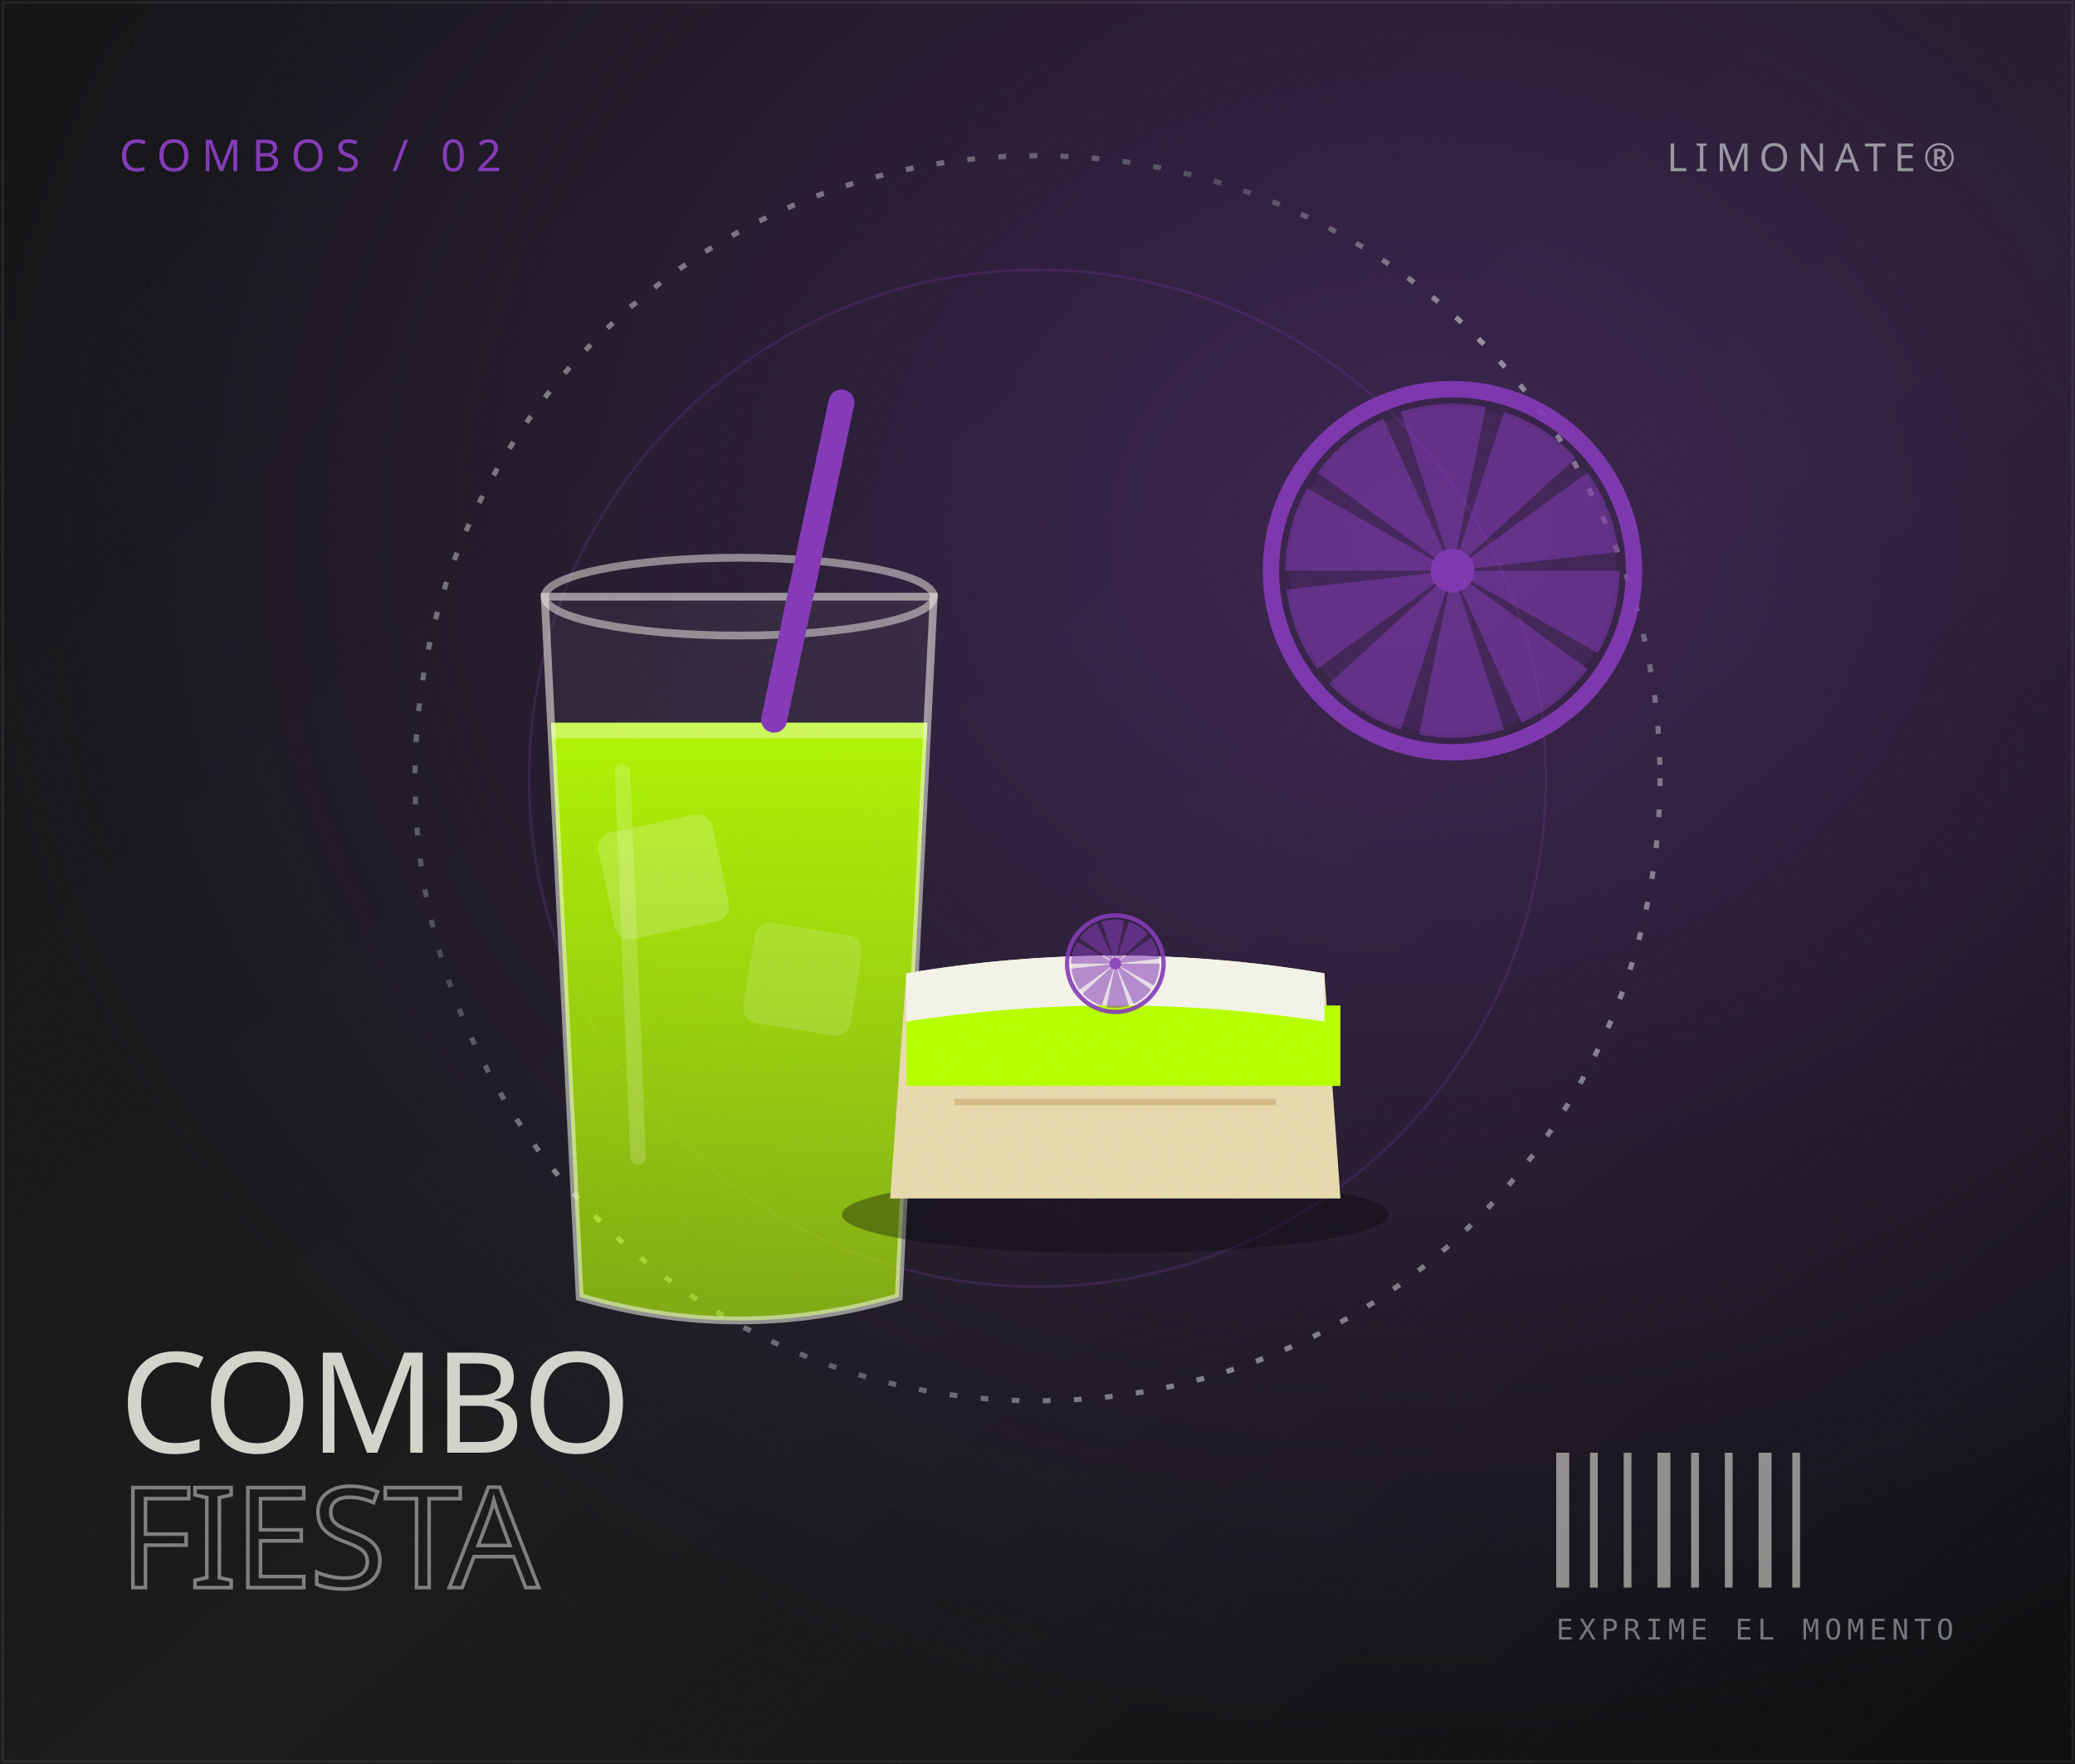
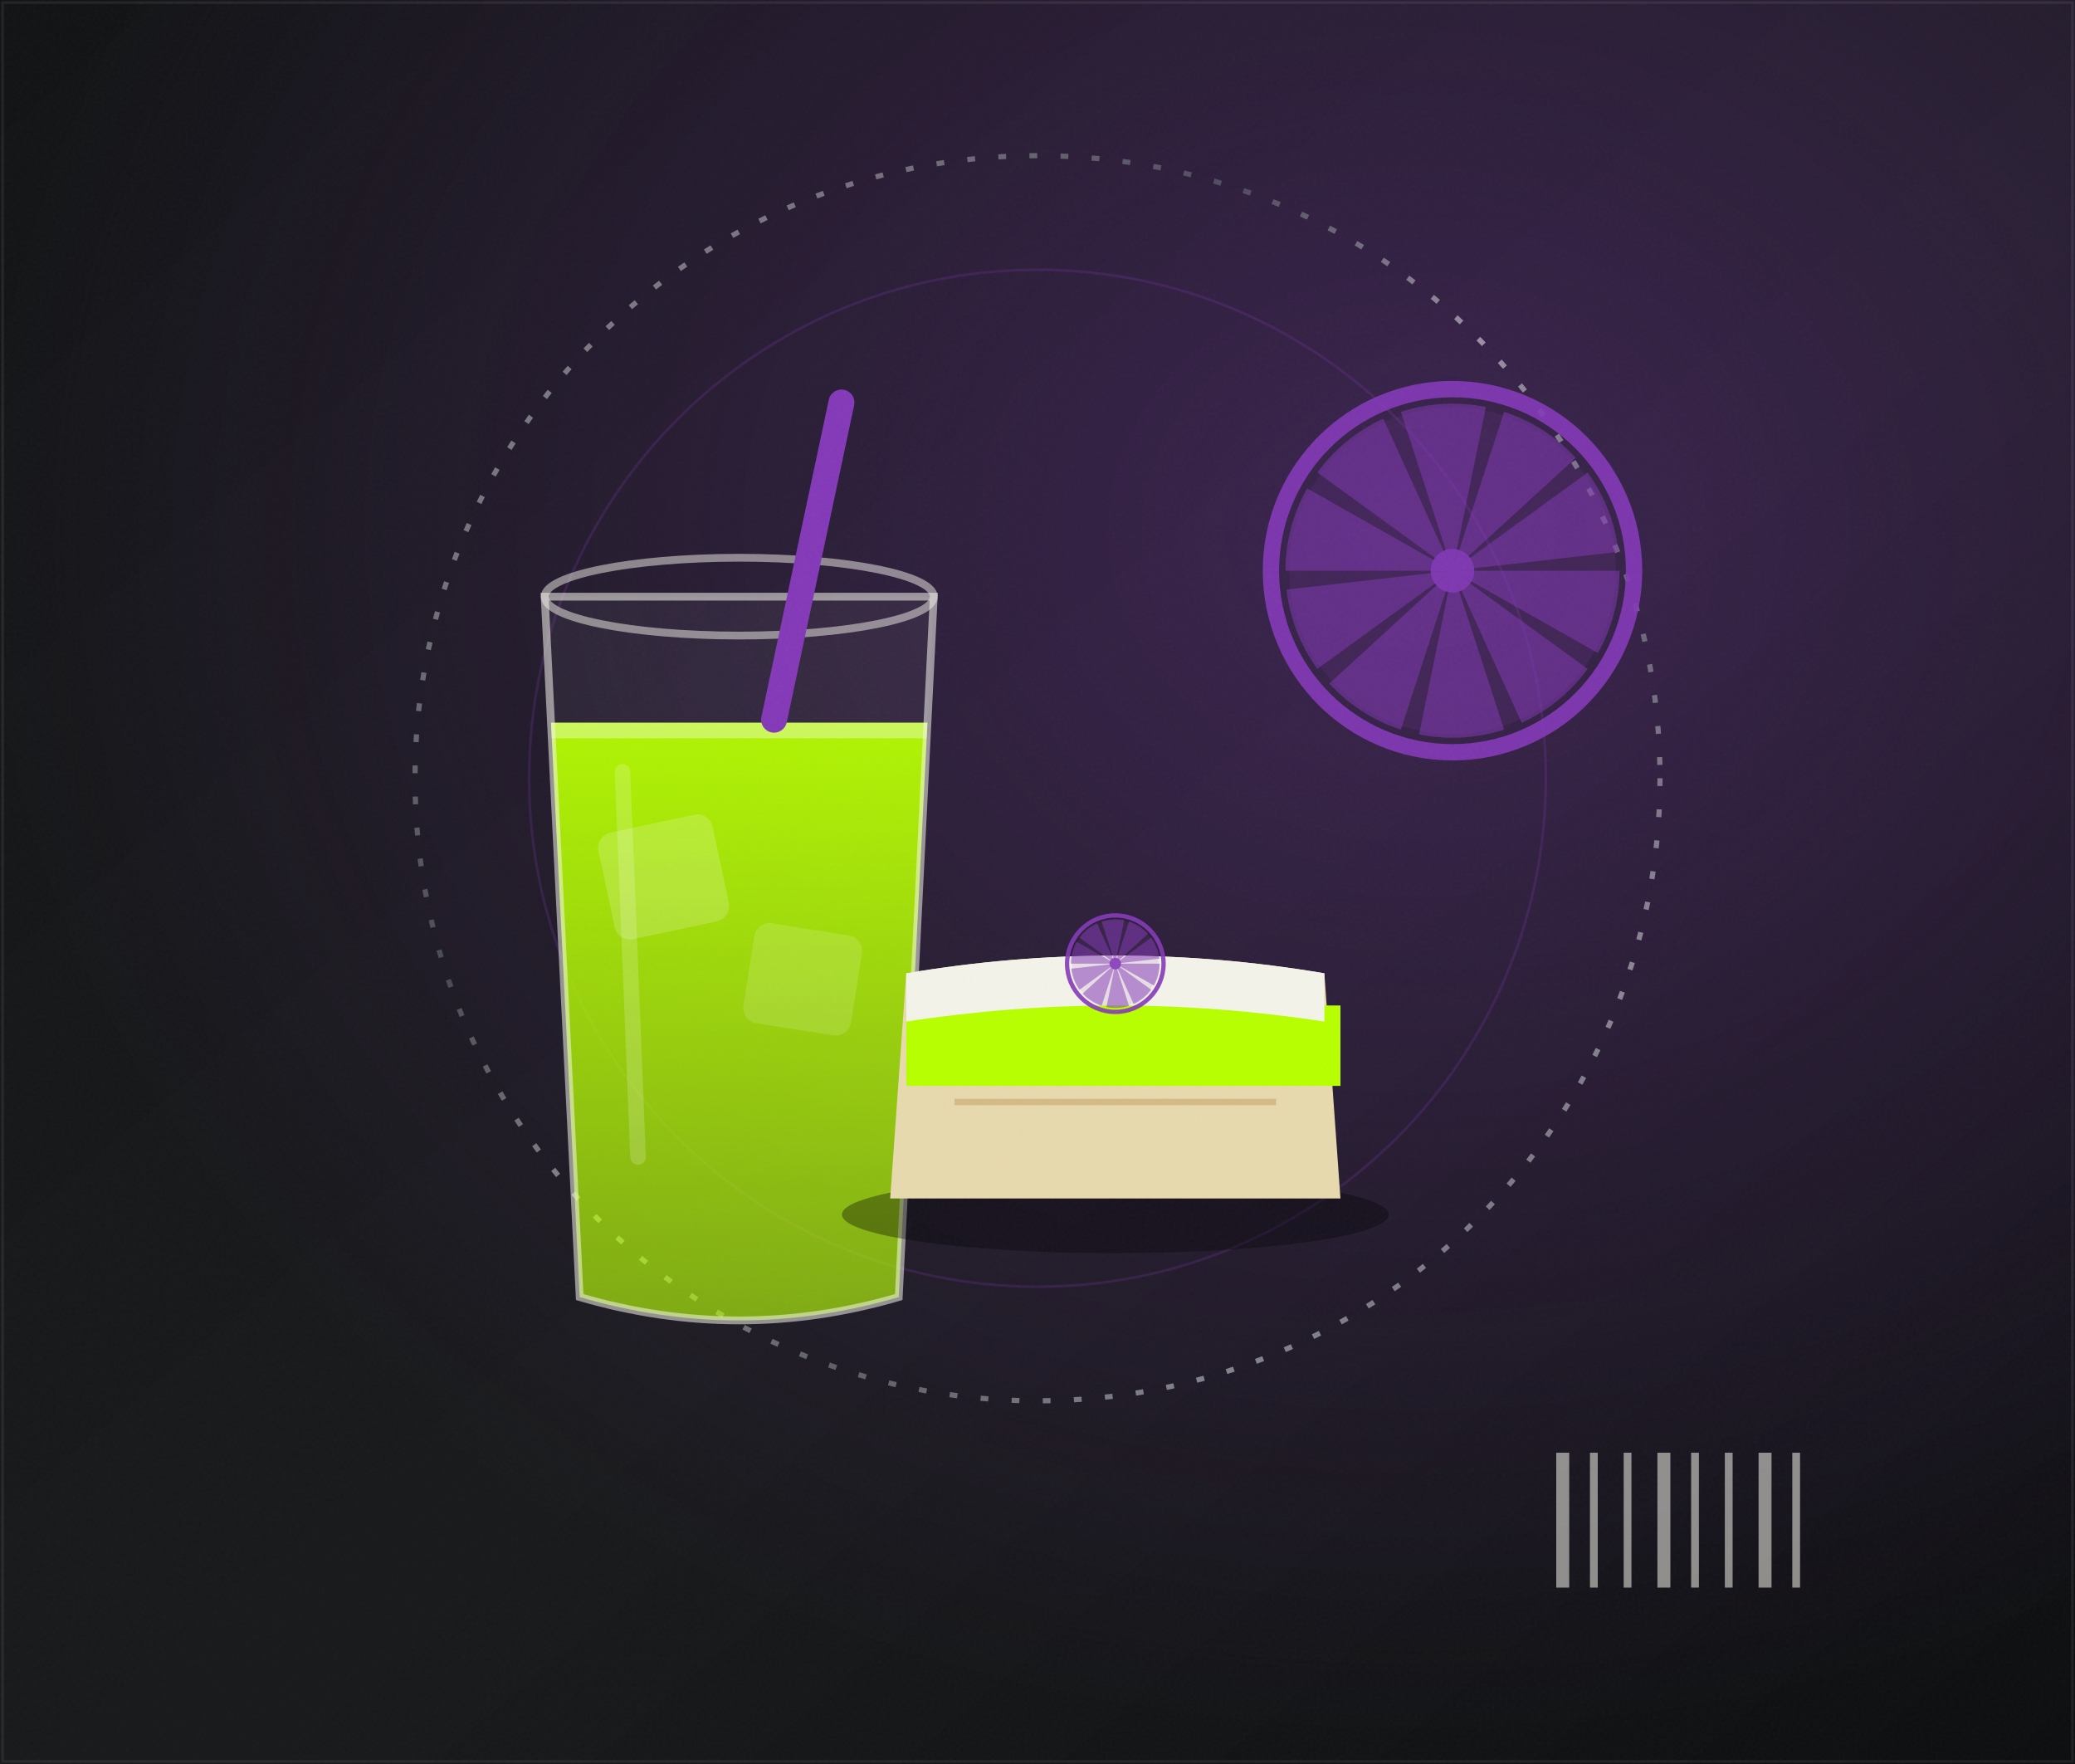
<svg xmlns="http://www.w3.org/2000/svg" viewBox="0 0 800 680" width="800" height="680" role="img" aria-label="COMBO FIESTA">
  <defs>
    <linearGradient id="chrome" x1="0" y1="0" x2="1" y2="1">
      <stop offset="0" stop-color="#ffffff" />
      <stop offset="0.18" stop-color="#C5C9CC" />
      <stop offset="0.34" stop-color="#6F767C" />
      <stop offset="0.5" stop-color="#FFFFFF" />
      <stop offset="0.66" stop-color="#9AA1A7" />
      <stop offset="0.82" stop-color="#E9EEF1" />
      <stop offset="1" stop-color="#7D848A" />
    </linearGradient>
    <filter id="grain">
      <feTurbulence type="fractalNoise" baseFrequency="0.8" numOctaves="3" result="n" />
      <feColorMatrix in="n" type="saturate" values="0" />
      <feComponentTransfer>
        <feFuncA type="linear" slope="0.06" />
      </feComponentTransfer>
    </filter>
    <radialGradient id="glow" cx="0.68" cy="0.3" r="0.7">
      <stop offset="0" stop-color="#8439B8" stop-opacity="0.34" />
      <stop offset="1" stop-color="#8439B8" stop-opacity="0" />
    </radialGradient>
    <linearGradient id="bg" x1="0" y1="0" x2="1" y2="1">
      <stop offset="0" stop-color="#101213" />
      <stop offset="0.55" stop-color="#17191A" />
      <stop offset="1" stop-color="#0B0D0E" />
    </linearGradient>
  </defs>
  <rect width="800" height="680" fill="url(#bg)" />
  <rect width="800" height="680" fill="url(#glow)" />
  <g opacity="0.5">
    <circle cx="400" cy="300" r="240" fill="none" stroke="url(#chrome)" stroke-width="2" stroke-dasharray="3 9" />
    <circle cx="400" cy="300" r="196" fill="none" stroke="#8439B8" stroke-width="1" opacity="0.4" />
  </g>
-   <text x="46" y="66" fill="#8439B8" font-family="'Archivo Black','Arial Black',Impact,sans-serif" font-size="17" letter-spacing="4">COMBOS / 02</text>
-   <text x="754" y="66" text-anchor="end" fill="#C5C9CC" font-family="'Archivo Black','Arial Black',Impact,sans-serif" font-size="15" letter-spacing="3" opacity="0.7">LIMONATE®</text>
  <g>
    <defs>
      <clipPath id="clip-210-230">
        <path d="M210 230 L223.5 500 Q285 518 346.5 500 L360 230 Z" />
      </clipPath>
      <linearGradient id="liq-clip-210-230" x1="0" y1="0" x2="0" y2="1">
        <stop offset="0" stop-color="#B7FF00" stop-opacity="0.95" />
        <stop offset="1" stop-color="#B7FF00" stop-opacity="0.55" />
      </linearGradient>
    </defs>
    <path d="M210 230 L223.5 500 Q285 518 346.5 500 L360 230 Z" fill="#ffffff" opacity="0.05" />
    <g clip-path="url(#clip-210-230)">
      <rect x="210" y="278.6" width="150" height="270" fill="url(#liq-clip-210-230)" />
      <rect x="234" y="311" width="45" height="42" rx="6" fill="#ffffff" opacity="0.18" transform="rotate(-12 285 338)" />
      <rect x="288" y="354.2" width="42" height="39" rx="6" fill="#ffffff" opacity="0.14" transform="rotate(9 285 378.5)" />
      <rect x="210" y="278.6" width="150" height="6" fill="#ffffff" opacity="0.35" />
    </g>
    <path d="M210 230 L223.5 500 Q285 518 346.5 500 L360 230 Z" fill="none" stroke="#F4F3EA" stroke-opacity="0.55" stroke-width="3" />
    <ellipse cx="285" cy="230" rx="75" ry="15" fill="none" stroke="#F4F3EA" stroke-opacity="0.5" stroke-width="3" />
    <rect x="303" y="143.6" width="10" height="135" rx="5" fill="#8439B8" transform="rotate(12 285 230)" />
    <path d="M240 297.5 L246 446" stroke="#ffffff" stroke-opacity="0.18" stroke-width="6" stroke-linecap="round" />
  </g>
  <g opacity="1">
    <circle cx="560" cy="220" r="70" fill="none" stroke="#8439B8" stroke-width="6.3" opacity="0.9" />
    <circle cx="560" cy="220" r="63" fill="#8439B8" opacity="0.12" />
    <path d="M560 220 L624.4 220 A64.4 64.4 0 0 1 616.04 251.732 Z" fill="#8439B8" opacity="0.5" />
    <path d="M560 220 L612.101 257.853 A64.4 64.4 0 0 1 586.686 278.611 Z" fill="#8439B8" opacity="0.5" />
    <path d="M560 220 L579.901 281.248 A64.4 64.4 0 0 1 547.139 283.103 Z" fill="#8439B8" opacity="0.5" />
    <path d="M560 220 L540.099 281.248 A64.4 64.4 0 0 1 512.504 263.491 Z" fill="#8439B8" opacity="0.5" />
    <path d="M560 220 L507.899 257.853 A64.4 64.4 0 0 1 496.011 227.268 Z" fill="#8439B8" opacity="0.5" />
    <path d="M560 220 L495.6 220 A64.4 64.4 0 0 1 503.96 188.268 Z" fill="#8439B8" opacity="0.5" />
    <path d="M560 220 L507.899 182.147 A64.4 64.4 0 0 1 533.314 161.389 Z" fill="#8439B8" opacity="0.5" />
    <path d="M560 220 L540.099 158.752 A64.4 64.4 0 0 1 572.861 156.897 Z" fill="#8439B8" opacity="0.5" />
    <path d="M560 220 L579.901 158.752 A64.4 64.4 0 0 1 607.496 176.509 Z" fill="#8439B8" opacity="0.5" />
    <path d="M560 220 L612.101 182.147 A64.4 64.4 0 0 1 623.989 212.732 Z" fill="#8439B8" opacity="0.5" />
    <circle cx="560" cy="220" r="8.4" fill="#8439B8" opacity="0.85" />
  </g>
  <g transform="translate(430 400) scale(0.62)">
    <ellipse cx="0" cy="110" rx="170" ry="24" fill="#000" opacity="0.35" />
    <path d="M-140 100 L-130 -40 Q0 -62 130 -40 L140 100 Z" fill="#E8D9AE" />
    <path d="M-130 -20 L140 -20 L140 30 L-130 30 Z" fill="#B7FF00" />
    <path d="M-130 -40 Q0 -62 130 -40 L130 -10 Q0 -30 -130 -10 Z" fill="#F4F3EA" />
    <g opacity="1">
      <circle cx="0" cy="-46" r="30" fill="none" stroke="#8439B8" stroke-width="2.7" opacity="0.9" />
      <circle cx="0" cy="-46" r="27" fill="#8439B8" opacity="0.12" />
      <path d="M0 -46 L27.6 -46 A27.6 27.6 0 0 1 24.017 -32.401 Z" fill="#8439B8" opacity="0.5" />
      <path d="M0 -46 L22.329 -29.777 A27.6 27.6 0 0 1 11.437 -20.881 Z" fill="#8439B8" opacity="0.5" />
      <path d="M0 -46 L8.529 -19.751 A27.6 27.6 0 0 1 -5.512 -18.956 Z" fill="#8439B8" opacity="0.5" />
      <path d="M0 -46 L-8.529 -19.751 A27.6 27.6 0 0 1 -20.355 -27.361 Z" fill="#8439B8" opacity="0.5" />
      <path d="M0 -46 L-22.329 -29.777 A27.6 27.6 0 0 1 -27.424 -42.885 Z" fill="#8439B8" opacity="0.5" />
      <path d="M0 -46 L-27.6 -46 A27.6 27.6 0 0 1 -24.017 -59.599 Z" fill="#8439B8" opacity="0.5" />
      <path d="M0 -46 L-22.329 -62.223 A27.6 27.6 0 0 1 -11.437 -71.119 Z" fill="#8439B8" opacity="0.5" />
      <path d="M0 -46 L-8.529 -72.249 A27.6 27.6 0 0 1 5.512 -73.044 Z" fill="#8439B8" opacity="0.5" />
      <path d="M0 -46 L8.529 -72.249 A27.6 27.6 0 0 1 20.355 -64.639 Z" fill="#8439B8" opacity="0.5" />
      <path d="M0 -46 L22.329 -62.223 A27.6 27.6 0 0 1 27.424 -49.115 Z" fill="#8439B8" opacity="0.5" />
      <circle cx="0" cy="-46" r="3.6" fill="#8439B8" opacity="0.85" />
    </g>
    <path d="M-100 40 L100 40" stroke="#C5A76A" stroke-width="4" opacity="0.6" />
  </g>
  <g opacity="0.85">
-     <text x="46" y="560" fill="#F4F3EA" font-family="'Archivo Black','Arial Black',Impact,sans-serif" font-size="54" letter-spacing="-1">COMBO</text>
-     <text x="46" y="612" fill="none" stroke="#F4F3EA" stroke-opacity="0.55" stroke-width="1.4" font-family="'Archivo Black','Arial Black',Impact,sans-serif" font-size="54" letter-spacing="-1">FIESTA</text>
-   </g>
+     </g>
  <g transform="translate(600 560)" opacity="0.55">
    <rect x="0" y="0" width="5" height="52" fill="#F4F3EA" />
    <rect x="13" y="0" width="3" height="52" fill="#F4F3EA" />
    <rect x="26" y="0" width="3" height="52" fill="#F4F3EA" />
    <rect x="39" y="0" width="5" height="52" fill="#F4F3EA" />
    <rect x="52" y="0" width="3" height="52" fill="#F4F3EA" />
    <rect x="65" y="0" width="3" height="52" fill="#F4F3EA" />
    <rect x="78" y="0" width="5" height="52" fill="#F4F3EA" />
    <rect x="91" y="0" width="3" height="52" fill="#F4F3EA" />
-     <text x="0" y="72" fill="#C5C9CC" font-family="monospace" font-size="11" letter-spacing="2">EXPRIME EL MOMENTO</text>
  </g>
  <rect width="800" height="680" filter="url(#grain)" opacity="0.5" />
  <rect x="1" y="1" width="798" height="678" fill="none" stroke="#F4F3EA" stroke-opacity="0.08" />
</svg>
